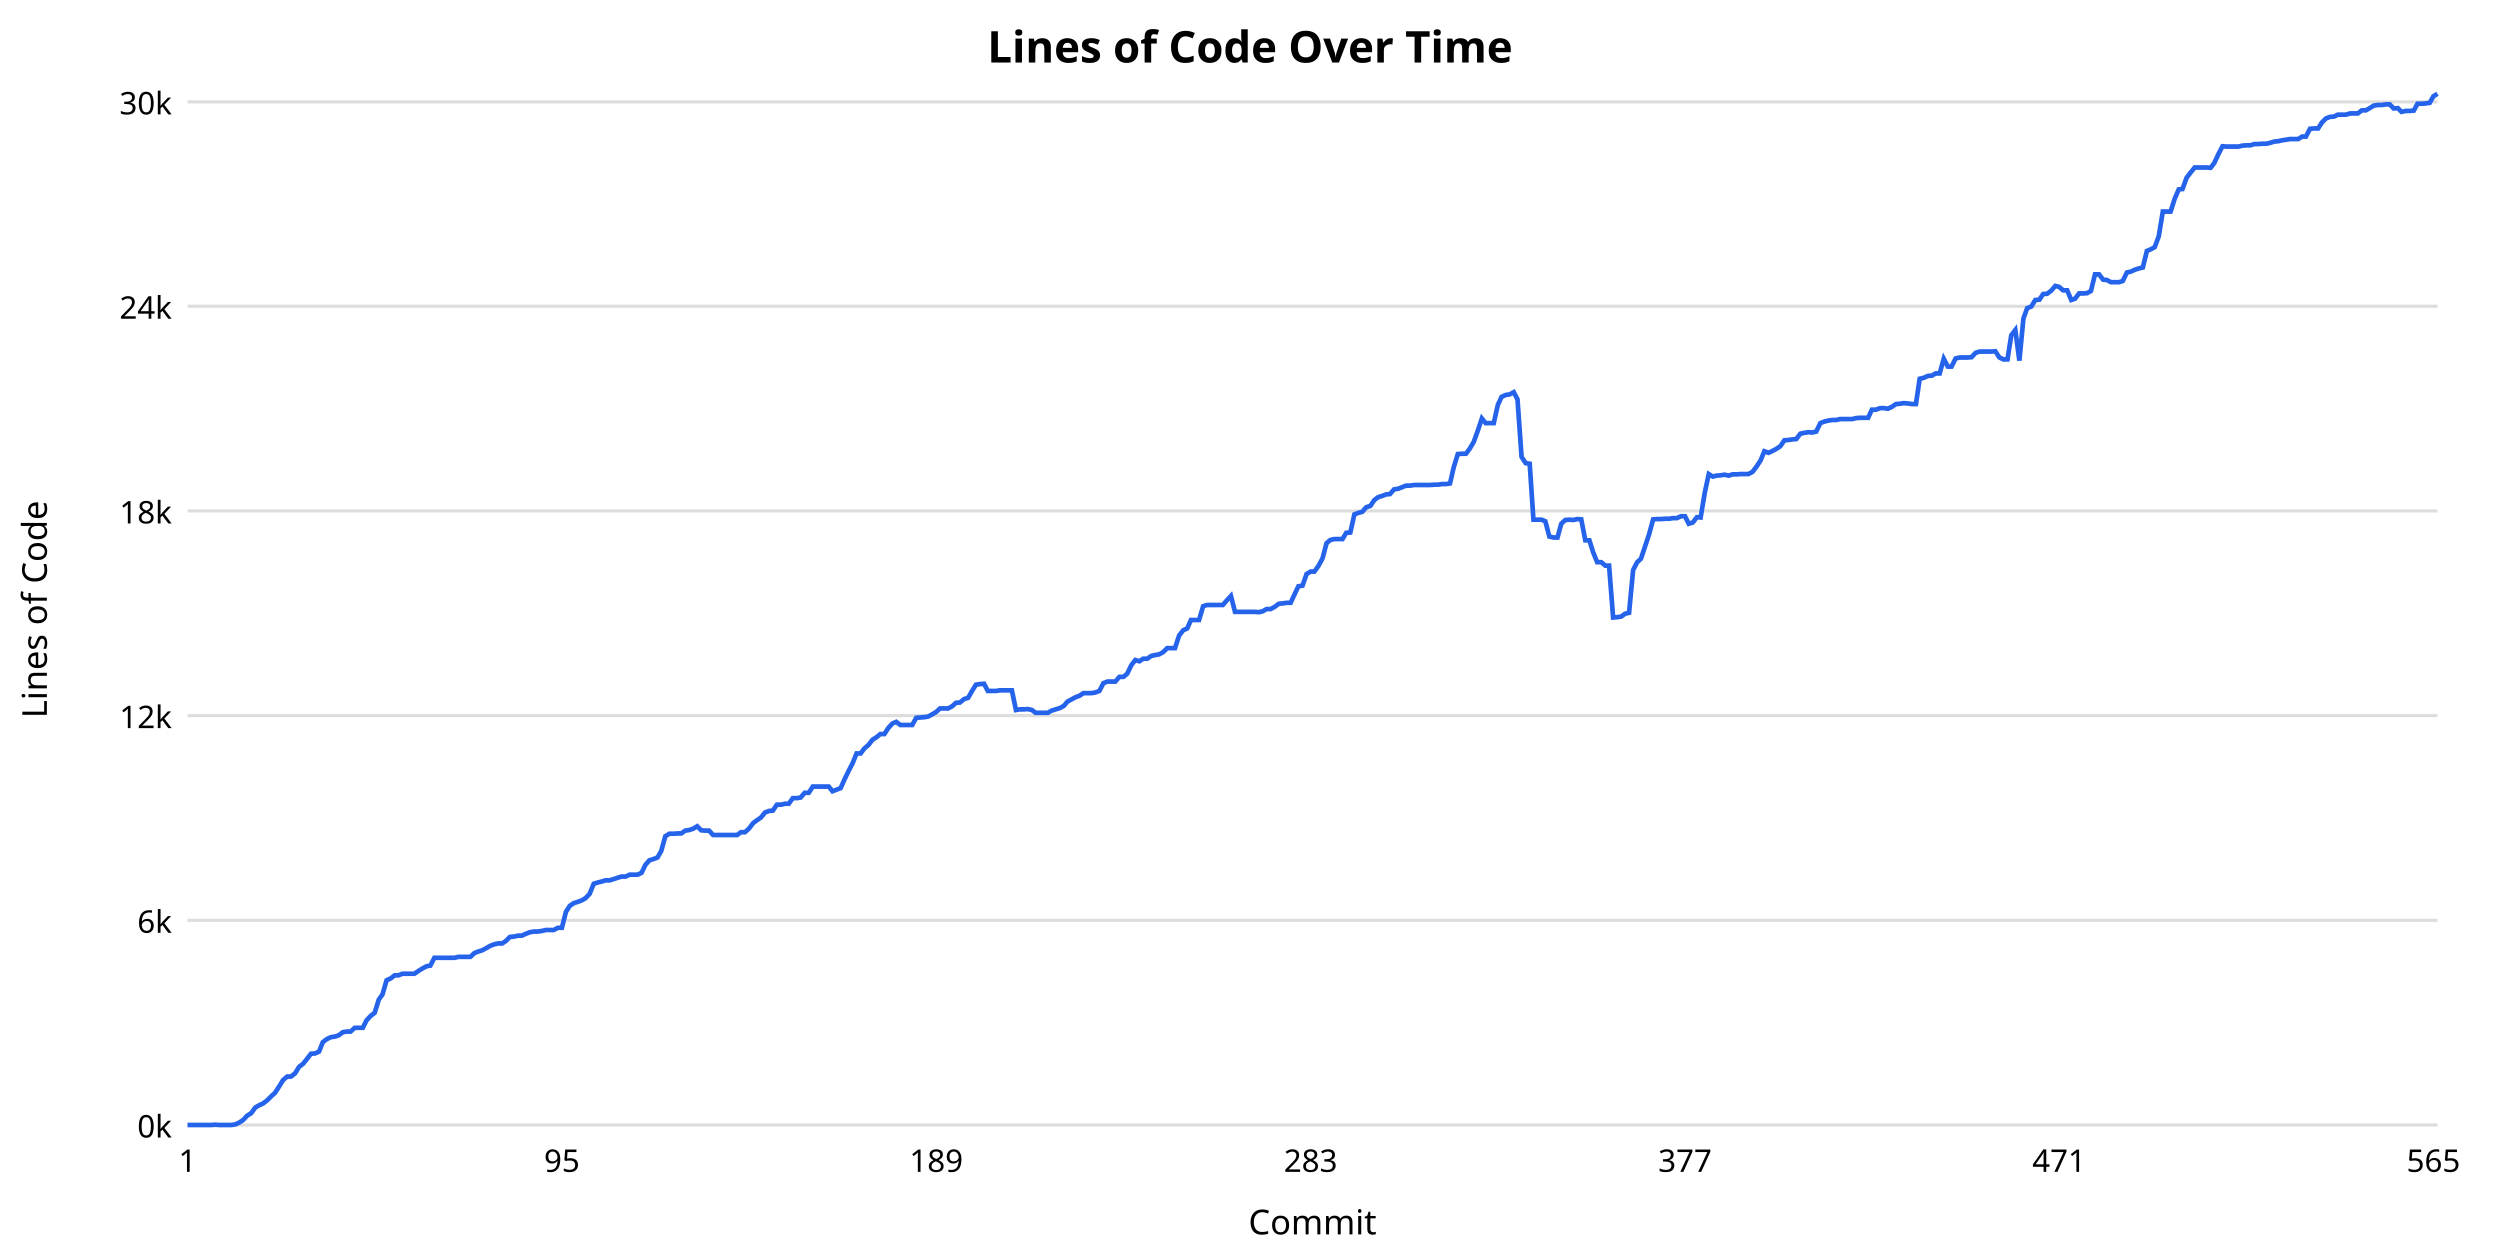
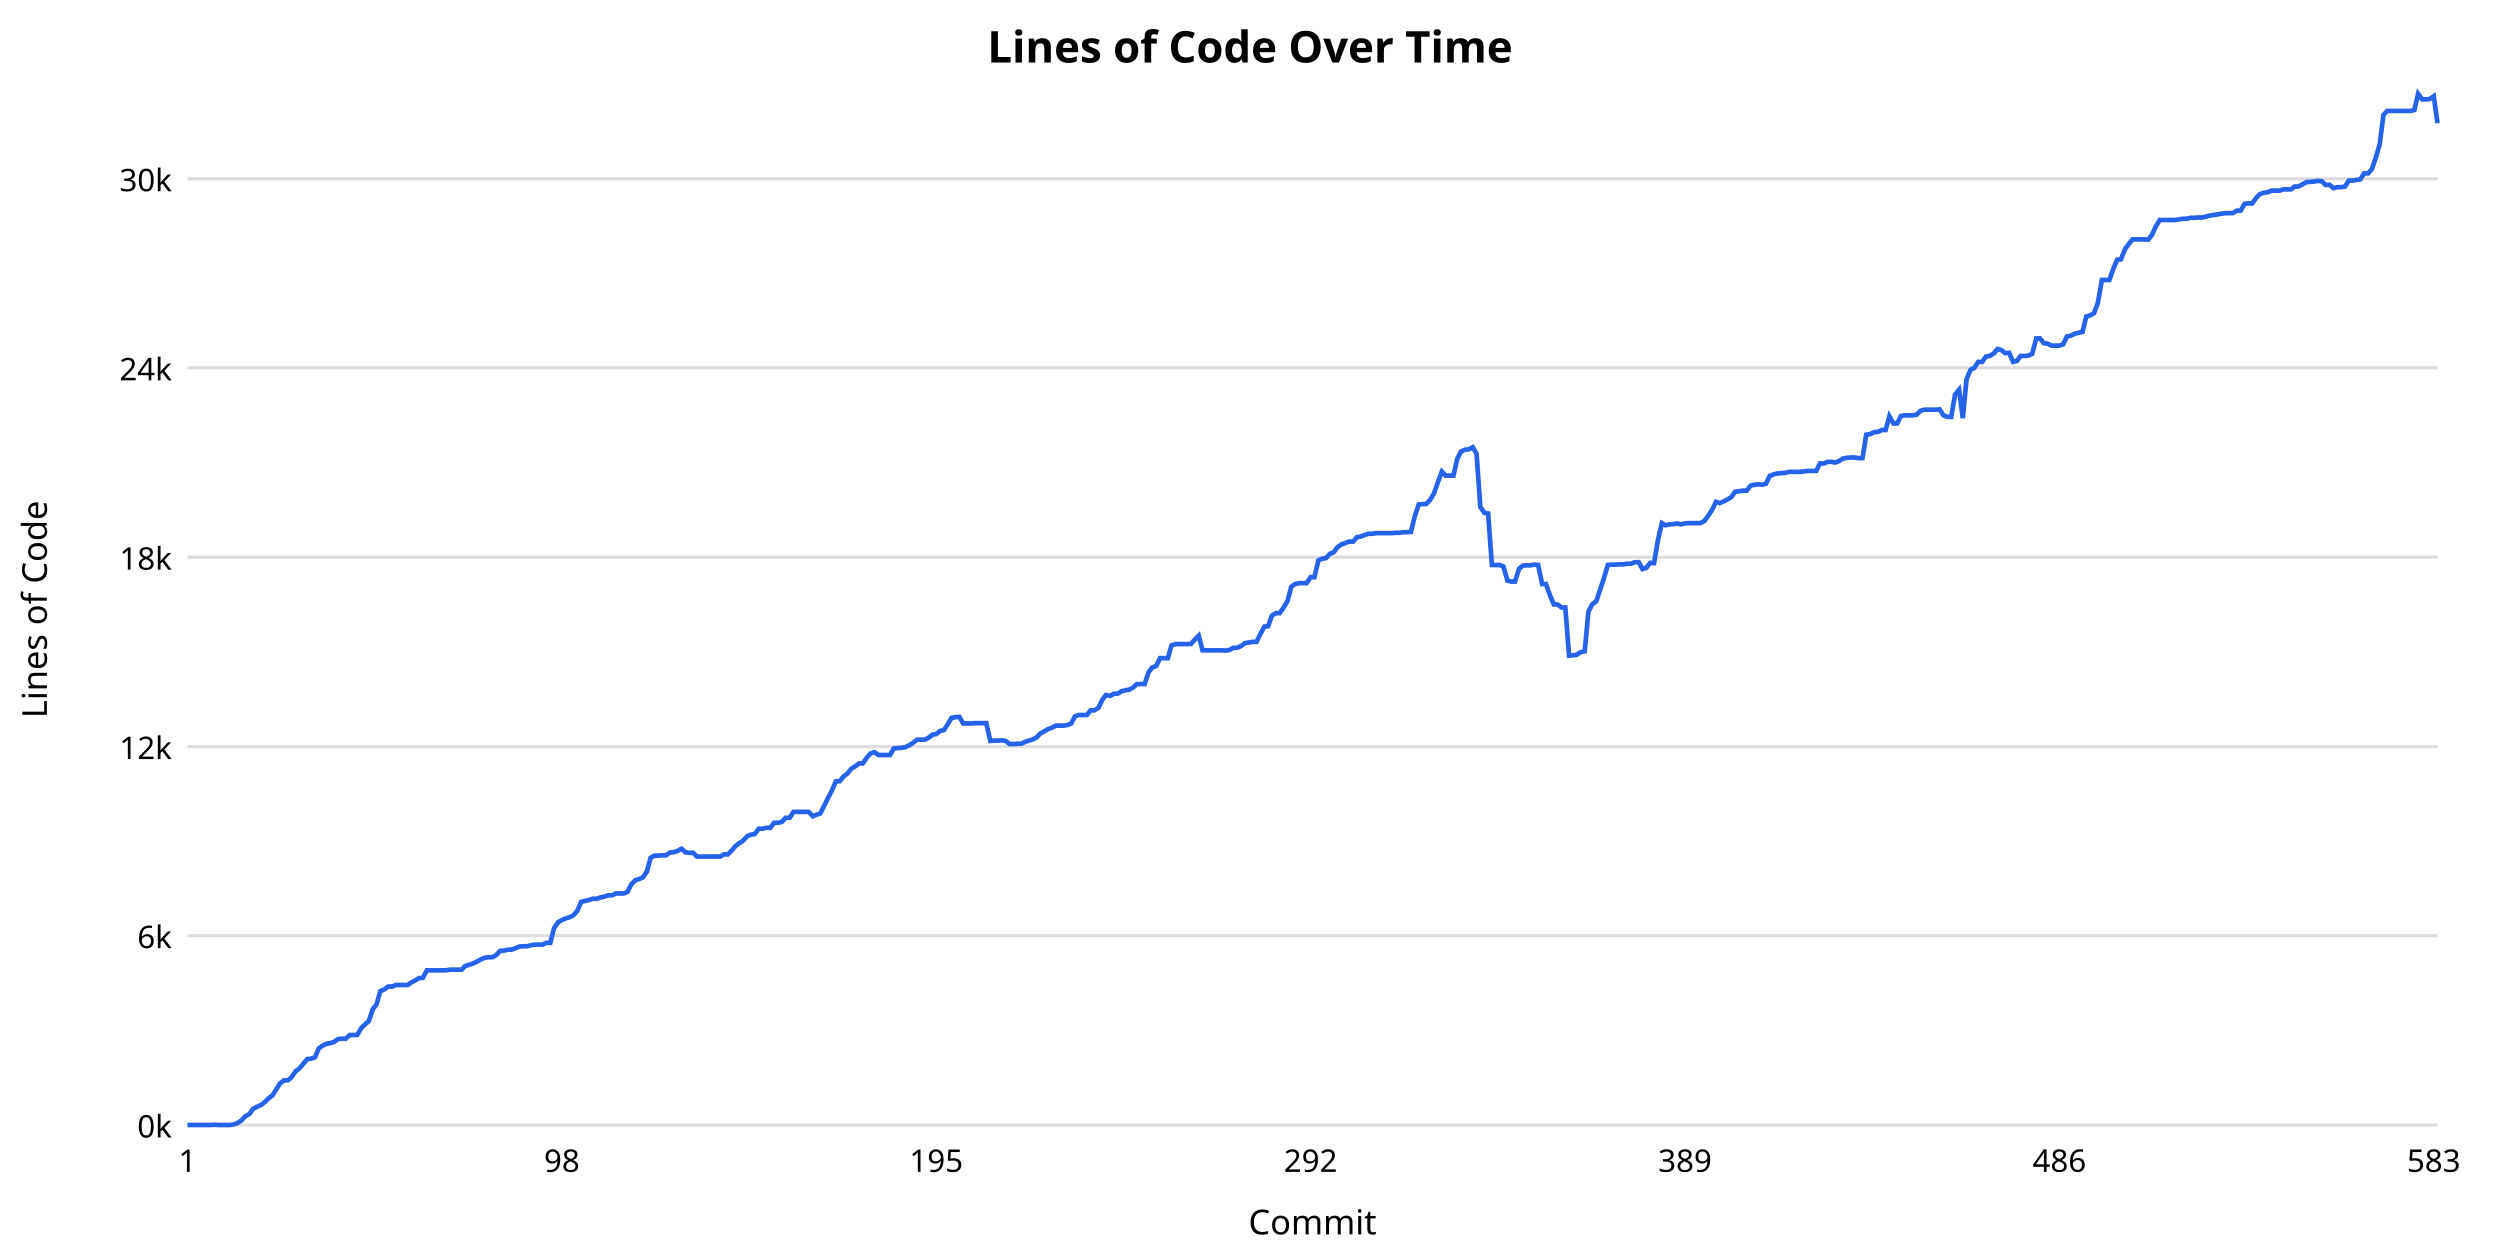
<svg xmlns="http://www.w3.org/2000/svg" width="800" height="400" style="background:#fff">
  <text x="400" y="20" font-family="sans-serif" font-size="14" text-anchor="middle" font-weight="bold">Lines of Code Over Time</text>
  <text x="420" y="395" font-family="sans-serif" font-size="11" text-anchor="middle">Commit</text>
  <text x="15" y="195" font-family="sans-serif" font-size="11" text-anchor="middle" transform="rotate(-90,15,195)">Lines of Code</text>
  <line x1="60" y1="360.0" x2="780" y2="360.0" stroke="#ddd" />
  <text x="55" y="364.0" font-family="sans-serif" font-size="10" text-anchor="end">0k</text>
-   <line x1="60" y1="294.5" x2="780" y2="294.5" stroke="#ddd" />
-   <text x="55" y="298.5" font-family="sans-serif" font-size="10" text-anchor="end">6k</text>
-   <line x1="60" y1="229.0" x2="780" y2="229.0" stroke="#ddd" />
-   <text x="55" y="233.0" font-family="sans-serif" font-size="10" text-anchor="end">12k</text>
-   <line x1="60" y1="163.5" x2="780" y2="163.5" stroke="#ddd" />
-   <text x="55" y="167.5" font-family="sans-serif" font-size="10" text-anchor="end">18k</text>
-   <line x1="60" y1="98.0" x2="780" y2="98.0" stroke="#ddd" />
-   <text x="55" y="102.0" font-family="sans-serif" font-size="10" text-anchor="end">24k</text>
-   <line x1="60" y1="32.6" x2="780" y2="32.6" stroke="#ddd" />
-   <text x="55" y="36.6" font-family="sans-serif" font-size="10" text-anchor="end">30k</text>
+   <line x1="60" y1="299.4" x2="780" y2="299.4" stroke="#ddd" />
+   <text x="55" y="303.4" font-family="sans-serif" font-size="10" text-anchor="end">6k</text>
+   <line x1="60" y1="238.9" x2="780" y2="238.9" stroke="#ddd" />
+   <text x="55" y="242.9" font-family="sans-serif" font-size="10" text-anchor="end">12k</text>
+   <line x1="60" y1="178.3" x2="780" y2="178.3" stroke="#ddd" />
+   <text x="55" y="182.3" font-family="sans-serif" font-size="10" text-anchor="end">18k</text>
+   <line x1="60" y1="117.7" x2="780" y2="117.7" stroke="#ddd" />
+   <text x="55" y="121.7" font-family="sans-serif" font-size="10" text-anchor="end">24k</text>
+   <line x1="60" y1="57.2" x2="780" y2="57.2" stroke="#ddd" />
+   <text x="55" y="61.2" font-family="sans-serif" font-size="10" text-anchor="end">30k</text>
  <text x="60.0" y="375" font-family="sans-serif" font-size="10" text-anchor="middle">1</text>
-   <text x="179.8" y="375" font-family="sans-serif" font-size="10" text-anchor="middle">95</text>
-   <text x="299.6" y="375" font-family="sans-serif" font-size="10" text-anchor="middle">189</text>
-   <text x="419.4" y="375" font-family="sans-serif" font-size="10" text-anchor="middle">283</text>
-   <text x="539.2" y="375" font-family="sans-serif" font-size="10" text-anchor="middle">377</text>
-   <text x="658.9" y="375" font-family="sans-serif" font-size="10" text-anchor="middle">471</text>
-   <text x="778.7" y="375" font-family="sans-serif" font-size="10" text-anchor="middle">565</text>
-   <polyline fill="none" stroke="#2563eb" stroke-width="1.5" points="60.0,360.0 61.3,360.0 62.5,360.0 63.8,360.0 65.1,360.0 66.4,360.0 67.6,360.0 68.9,359.9 70.2,360.0 71.5,360.0 72.7,360.0 74.0,360.0 75.3,359.8 76.6,359.2 77.8,358.4 79.1,357.0 80.4,356.2 81.7,354.4 82.9,353.7 84.2,353.1 85.5,352.1 86.8,350.8 88.0,349.7 89.3,347.7 90.6,345.6 91.9,344.5 93.1,344.5 94.4,343.5 95.7,341.4 97.0,340.4 98.2,338.9 99.5,337.2 100.8,337.1 102.1,336.5 103.3,333.5 104.6,332.5 105.9,331.9 107.2,331.7 108.4,331.3 109.7,330.3 111.0,330.1 112.2,330.1 113.5,328.9 114.8,328.9 116.1,328.9 117.3,326.5 118.6,325.1 119.9,324.1 121.2,319.9 122.4,318.2 123.7,313.7 125.0,313.1 126.3,312.1 127.5,312.1 128.8,311.6 130.1,311.6 131.4,311.6 132.6,311.6 133.9,310.7 135.2,309.9 136.5,309.2 137.7,309.0 139.0,306.5 140.3,306.5 141.6,306.5 142.8,306.5 144.1,306.5 145.4,306.5 146.7,306.2 147.9,306.2 149.2,306.2 150.5,306.2 151.8,305.0 153.0,304.5 154.3,304.1 155.6,303.4 156.8,302.7 158.1,302.2 159.4,301.9 160.7,301.9 161.9,301.1 163.2,299.8 164.5,299.7 165.8,299.4 167.0,299.4 168.3,298.8 169.6,298.3 170.9,298.1 172.1,298.1 173.4,297.9 174.7,297.6 176.0,297.6 177.2,297.6 178.5,296.9 179.8,296.9 181.1,291.8 182.3,289.9 183.6,289.0 184.9,288.6 186.2,288.1 187.4,287.4 188.7,286.0 190.0,282.8 191.3,282.4 192.5,282.1 193.8,281.7 195.1,281.7 196.4,281.3 197.6,280.9 198.9,280.5 200.2,280.5 201.5,279.9 202.7,279.9 204.0,279.9 205.3,279.3 206.5,276.8 207.8,275.3 209.1,274.9 210.4,274.4 211.6,272.3 212.9,267.6 214.2,266.8 215.5,266.8 216.7,266.7 218.0,266.7 219.3,265.8 220.6,265.6 221.8,265.2 223.1,264.4 224.4,265.7 225.7,265.8 226.9,265.8 228.2,267.2 229.5,267.2 230.8,267.2 232.0,267.2 233.3,267.2 234.6,267.2 235.9,267.2 237.1,266.3 238.4,266.3 239.7,265.1 241.0,263.4 242.2,262.5 243.5,261.6 244.8,260.0 246.1,259.5 247.3,259.4 248.6,257.5 249.9,257.5 251.2,257.2 252.4,257.2 253.7,255.4 255.0,255.4 256.2,255.2 257.5,253.7 258.8,253.7 260.1,251.7 261.3,251.7 262.6,251.7 263.9,251.7 265.2,251.7 266.4,253.2 267.7,252.7 269.0,252.2 270.3,249.3 271.5,246.8 272.8,244.3 274.1,241.1 275.4,241.1 276.6,239.5 277.9,238.4 279.2,236.7 280.5,235.9 281.7,234.9 283.0,234.9 284.3,232.9 285.6,231.5 286.8,231.0 288.1,232.0 289.4,232.0 290.7,232.0 291.9,232.0 293.2,229.7 294.5,229.6 295.8,229.5 297.0,229.3 298.3,228.6 299.6,227.8 300.8,226.7 302.1,226.7 303.4,226.7 304.7,226.0 305.9,224.9 307.2,224.8 308.5,223.7 309.8,223.3 311.0,221.2 312.3,219.1 313.6,218.9 314.9,218.8 316.1,221.1 317.4,221.1 318.7,221.1 320.0,220.9 321.2,220.9 322.5,220.9 323.8,220.9 325.1,227.2 326.3,227.0 327.6,227.0 328.9,226.9 330.2,227.2 331.4,228.1 332.7,228.1 334.0,228.1 335.3,228.1 336.5,227.4 337.8,227.0 339.1,226.6 340.4,225.9 341.6,224.5 342.9,223.8 344.2,223.1 345.5,222.6 346.7,221.8 348.0,221.8 349.3,221.8 350.5,221.6 351.8,221.1 353.1,218.6 354.4,218.1 355.6,218.1 356.9,218.1 358.2,216.6 359.5,216.6 360.7,215.6 362.0,212.9 363.3,211.2 364.6,211.6 365.8,210.8 367.1,210.8 368.4,209.9 369.7,209.6 370.9,209.4 372.2,208.7 373.5,207.4 374.8,207.4 376.0,207.4 377.3,203.4 378.6,201.7 379.9,201.1 381.1,198.4 382.4,198.4 383.7,198.4 385.0,194.0 386.2,193.6 387.5,193.6 388.8,193.6 390.1,193.6 391.3,193.6 392.6,192.1 393.9,190.7 395.2,195.8 396.4,195.8 397.7,195.8 399.0,195.8 400.2,195.8 401.5,195.8 402.8,195.9 404.1,195.6 405.3,194.9 406.6,194.9 407.9,194.2 409.2,193.2 410.4,193.1 411.7,192.9 413.0,192.9 414.3,190.1 415.5,187.6 416.8,187.4 418.1,183.7 419.4,182.9 420.6,182.9 421.9,181.1 423.2,178.7 424.5,173.8 425.7,172.8 427.0,172.5 428.3,172.5 429.6,172.5 430.8,170.5 432.1,170.4 433.4,164.6 434.7,164.1 435.9,163.8 437.2,162.3 438.5,161.9 439.8,160.0 441.0,159.1 442.3,158.7 443.6,158.2 444.8,158.1 446.1,156.6 447.4,156.4 448.7,155.9 449.9,155.4 451.2,155.4 452.5,155.2 453.8,155.2 455.0,155.2 456.3,155.2 457.6,155.2 458.9,155.1 460.1,155.1 461.4,154.9 462.7,154.9 464.0,154.7 465.2,149.5 466.5,145.3 467.8,145.2 469.1,145.2 470.3,143.6 471.6,141.4 472.9,137.8 474.2,133.9 475.4,135.4 476.7,135.4 478.0,135.4 479.3,129.6 480.5,127.0 481.8,126.4 483.1,126.2 484.4,125.5 485.6,127.8 486.9,146.2 488.2,148.2 489.5,148.4 490.7,166.3 492.0,166.3 493.3,166.3 494.5,166.8 495.8,171.7 497.1,172.0 498.4,172.0 499.6,167.6 500.9,166.4 502.2,166.3 503.5,166.4 504.7,166.1 506.0,166.2 507.3,172.9 508.6,172.9 509.8,176.7 511.1,179.9 512.4,179.9 513.7,181.0 514.9,181.0 516.2,197.6 517.5,197.5 518.8,197.3 520.0,196.4 521.3,196.1 522.6,182.4 523.9,179.9 525.1,178.8 526.4,174.9 527.7,171.0 529.0,166.2 530.2,166.1 531.5,166.1 532.8,166.0 534.1,166.0 535.3,165.8 536.6,165.8 537.9,165.2 539.2,165.2 540.4,167.6 541.7,167.2 543.0,165.5 544.2,165.6 545.5,157.8 546.8,151.7 548.1,152.5 549.3,152.2 550.6,152.1 551.9,151.9 553.2,152.2 554.4,151.8 555.7,151.8 557.0,151.7 558.3,151.7 559.5,151.7 560.8,151.0 562.1,149.3 563.4,147.3 564.6,144.4 565.9,144.9 567.2,144.3 568.5,143.6 569.7,142.8 571.0,140.9 572.3,140.8 573.6,140.6 574.8,140.5 576.1,138.8 577.4,138.5 578.7,138.3 579.9,138.4 581.2,138.1 582.5,135.4 583.8,134.9 585.0,134.6 586.3,134.4 587.6,134.4 588.8,134.1 590.1,134.1 591.4,134.1 592.7,134.1 593.9,133.8 595.2,133.7 596.5,133.7 597.8,133.7 599.0,131.1 600.3,131.1 601.6,130.6 602.9,130.6 604.1,130.8 605.4,130.2 606.7,129.3 608.0,129.2 609.2,129.0 610.5,129.1 611.8,129.3 613.1,129.3 614.3,121.2 615.6,120.9 616.9,120.3 618.2,120.2 619.4,119.5 620.7,119.5 622.0,114.8 623.3,117.3 624.5,117.3 625.8,114.7 627.1,114.4 628.4,114.4 629.6,114.4 630.9,114.3 632.2,112.9 633.5,112.5 634.7,112.5 636.0,112.5 637.3,112.5 638.5,112.4 639.8,114.4 641.1,115.0 642.4,115.0 643.6,107.3 644.9,105.6 646.2,115.4 647.5,101.9 648.7,98.6 650.0,98.1 651.3,96.0 652.6,95.9 653.8,94.1 655.1,94.0 656.4,93.0 657.7,91.5 658.9,91.8 660.2,92.9 661.5,92.9 662.8,96.0 664.0,95.6 665.3,93.9 666.6,93.9 667.9,93.8 669.1,93.1 670.4,87.8 671.7,87.8 673.0,89.5 674.2,89.6 675.5,90.3 676.8,90.3 678.1,90.3 679.3,89.9 680.6,87.2 681.9,86.9 683.2,86.3 684.4,85.9 685.7,85.6 687.0,80.3 688.2,79.8 689.5,79.1 690.8,75.6 692.1,67.7 693.3,67.7 694.6,67.7 695.9,63.6 697.2,60.6 698.4,60.5 699.7,56.9 701.0,55.2 702.3,53.6 703.5,53.6 704.8,53.6 706.1,53.6 707.4,53.7 708.6,52.1 709.9,49.3 711.2,46.8 712.5,46.9 713.7,46.9 715.0,46.9 716.3,46.9 717.6,46.6 718.8,46.5 720.1,46.5 721.4,46.1 722.7,46.1 723.9,46.0 725.2,46.0 726.5,45.7 727.8,45.3 729.0,45.2 730.3,44.9 731.6,44.7 732.8,44.5 734.1,44.5 735.4,44.5 736.7,43.7 737.9,43.7 739.2,41.2 740.5,41.1 741.8,41.1 743.0,39.2 744.3,37.9 745.6,37.4 746.9,37.3 748.1,36.7 749.4,36.7 750.7,36.7 752.0,36.3 753.2,36.3 754.5,36.3 755.8,35.3 757.1,35.3 758.3,34.6 759.6,33.8 760.9,33.6 762.2,33.6 763.4,33.4 764.7,33.4 766.0,34.7 767.3,34.6 768.5,35.8 769.8,35.5 771.1,35.5 772.4,35.4 773.6,33.2 774.9,33.2 776.2,33.1 777.5,32.9 778.7,30.8 780.0,30.0 " />
+   <text x="179.8" y="375" font-family="sans-serif" font-size="10" text-anchor="middle">98</text>
+   <text x="299.6" y="375" font-family="sans-serif" font-size="10" text-anchor="middle">195</text>
+   <text x="419.4" y="375" font-family="sans-serif" font-size="10" text-anchor="middle">292</text>
+   <text x="539.2" y="375" font-family="sans-serif" font-size="10" text-anchor="middle">389</text>
+   <text x="659.0" y="375" font-family="sans-serif" font-size="10" text-anchor="middle">486</text>
+   <text x="778.8" y="375" font-family="sans-serif" font-size="10" text-anchor="middle">583</text>
+   <polyline fill="none" stroke="#2563eb" stroke-width="1.5" points="60.0,360.0 61.2,360.0 62.5,360.0 63.7,360.0 64.9,360.0 66.2,360.0 67.4,360.0 68.6,359.9 69.9,360.0 71.1,360.0 72.3,360.0 73.6,360.0 74.8,359.8 76.1,359.3 77.3,358.5 78.5,357.2 79.8,356.5 81.0,354.8 82.2,354.2 83.5,353.6 84.7,352.7 85.9,351.5 87.2,350.5 88.4,348.6 89.6,346.7 90.9,345.7 92.1,345.7 93.3,344.7 94.6,342.8 95.8,341.9 97.0,340.5 98.3,338.9 99.5,338.8 100.8,338.3 102.0,335.5 103.2,334.6 104.5,334.0 105.7,333.8 106.9,333.4 108.2,332.5 109.4,332.4 110.6,332.4 111.9,331.2 113.1,331.2 114.3,331.2 115.6,329.0 116.8,327.8 118.0,326.8 119.3,322.9 120.5,321.4 121.7,317.2 123.0,316.6 124.2,315.7 125.5,315.7 126.7,315.2 127.9,315.2 129.2,315.2 130.4,315.2 131.6,314.4 132.9,313.7 134.1,313.0 135.3,312.9 136.6,310.5 137.8,310.5 139.0,310.5 140.3,310.5 141.5,310.5 142.7,310.5 144.0,310.3 145.2,310.3 146.4,310.3 147.7,310.3 148.9,309.1 150.2,308.7 151.4,308.3 152.6,307.7 153.9,307.0 155.1,306.5 156.3,306.3 157.6,306.3 158.8,305.6 160.0,304.3 161.3,304.2 162.5,303.9 163.7,303.9 165.0,303.4 166.2,302.9 167.4,302.8 168.7,302.8 169.9,302.5 171.1,302.3 172.4,302.3 173.6,302.3 174.9,301.7 176.1,301.7 177.3,297.0 178.6,295.1 179.8,294.4 181.0,293.9 182.3,293.5 183.5,292.9 184.7,291.5 186.0,288.6 187.2,288.3 188.4,288.0 189.7,287.6 190.9,287.6 192.1,287.2 193.4,286.9 194.6,286.5 195.8,286.5 197.1,285.9 198.3,285.9 199.6,285.9 200.8,285.4 202.0,283.0 203.3,281.7 204.5,281.3 205.7,280.8 207.0,278.9 208.2,274.5 209.4,273.8 210.7,273.8 211.9,273.7 213.1,273.7 214.4,272.8 215.6,272.7 216.8,272.3 218.1,271.6 219.3,272.7 220.5,272.9 221.8,272.9 223.0,274.1 224.3,274.1 225.5,274.1 226.7,274.1 228.0,274.1 229.2,274.1 230.4,274.1 231.7,273.4 232.9,273.4 234.1,272.2 235.4,270.7 236.6,269.8 237.8,269.0 239.1,267.6 240.3,267.1 241.5,266.9 242.8,265.2 244.0,265.2 245.2,264.9 246.5,264.9 247.7,263.3 249.0,263.3 250.2,263.0 251.4,261.7 252.7,261.7 253.9,259.8 255.1,259.8 256.4,259.8 257.6,259.8 258.8,259.8 260.1,261.2 261.3,260.7 262.5,260.3 263.8,257.7 265.0,255.3 266.2,253.0 267.5,250.0 268.7,250.0 269.9,248.5 271.2,247.5 272.4,246.0 273.7,245.2 274.9,244.3 276.1,244.3 277.4,242.4 278.6,241.1 279.8,240.7 281.1,241.6 282.3,241.6 283.5,241.6 284.8,241.6 286.0,239.5 287.2,239.4 288.5,239.3 289.7,239.1 290.9,238.5 292.2,237.7 293.4,236.7 294.6,236.7 295.9,236.7 297.1,236.1 298.4,235.1 299.6,234.9 300.8,233.9 302.1,233.6 303.3,231.7 304.5,229.7 305.8,229.5 307.0,229.4 308.2,231.5 309.5,231.5 310.7,231.5 311.9,231.4 313.2,231.4 314.4,231.4 315.6,231.4 316.9,237.1 318.1,237.0 319.3,237.0 320.6,236.9 321.8,237.1 323.1,238.1 324.3,238.1 325.5,238.0 326.8,238.0 328.0,237.4 329.2,237.0 330.5,236.6 331.7,236.0 332.9,234.7 334.2,234.0 335.4,233.3 336.6,232.9 337.9,232.2 339.1,232.2 340.3,232.2 341.6,232.0 342.8,231.5 344.0,229.2 345.3,228.8 346.5,228.8 347.8,228.8 349.0,227.3 350.2,227.3 351.5,226.5 352.7,224.0 353.9,222.4 355.2,222.7 356.4,222.0 357.6,222.0 358.9,221.2 360.1,220.9 361.3,220.7 362.6,220.0 363.8,218.9 365.0,218.9 366.3,218.9 367.5,215.2 368.7,213.6 370.0,213.1 371.2,210.6 372.5,210.6 373.7,210.6 374.9,206.5 376.2,206.1 377.4,206.1 378.6,206.1 379.9,206.1 381.1,206.1 382.3,204.7 383.6,203.4 384.8,208.1 386.0,208.1 387.3,208.1 388.5,208.1 389.7,208.1 391.0,208.1 392.2,208.2 393.4,208.0 394.7,207.3 395.9,207.3 397.2,206.7 398.4,205.8 399.6,205.6 400.9,205.4 402.1,205.4 403.3,202.9 404.6,200.5 405.8,200.4 407.0,197.0 408.3,196.2 409.5,196.2 410.7,194.5 412.0,192.3 413.2,187.8 414.4,186.9 415.7,186.6 416.9,186.6 418.1,186.6 419.4,184.7 420.6,184.7 421.9,179.3 423.1,178.8 424.3,178.6 425.6,177.2 426.8,176.7 428.0,175.1 429.3,174.2 430.5,173.8 431.7,173.3 433.0,173.3 434.2,171.9 435.4,171.7 436.7,171.2 437.9,170.8 439.1,170.8 440.4,170.6 441.6,170.6 442.8,170.6 444.1,170.6 445.3,170.6 446.6,170.5 447.8,170.5 449.0,170.3 450.3,170.3 451.5,170.2 452.7,165.3 454.0,161.4 455.2,161.3 456.4,161.3 457.7,159.9 458.9,157.8 460.1,154.4 461.4,150.9 462.6,152.2 463.8,152.2 465.1,152.2 466.3,146.9 467.5,144.5 468.8,143.9 470.0,143.8 471.3,143.1 472.5,145.2 473.7,162.2 475.0,164.1 476.2,164.3 477.4,180.8 478.7,180.8 479.9,180.8 481.1,181.3 482.4,185.8 483.6,186.1 484.8,186.1 486.1,182.0 487.3,181.0 488.5,180.9 489.8,180.9 491.0,180.7 492.2,180.8 493.5,186.9 494.7,186.9 496.0,190.5 497.2,193.4 498.4,193.4 499.7,194.4 500.9,194.4 502.1,209.8 503.4,209.7 504.6,209.5 505.8,208.7 507.1,208.4 508.3,195.7 509.5,193.4 510.8,192.4 512.0,188.8 513.2,185.2 514.5,180.8 515.7,180.7 516.9,180.7 518.2,180.6 519.4,180.6 520.7,180.4 521.9,180.4 523.1,179.9 524.4,179.9 525.6,182.1 526.8,181.7 528.1,180.1 529.3,180.2 530.5,173.0 531.8,167.4 533.0,168.1 534.2,167.8 535.5,167.7 536.7,167.5 537.9,167.8 539.2,167.5 540.4,167.4 541.6,167.4 542.9,167.4 544.1,167.4 545.4,166.7 546.6,165.1 547.8,163.3 549.1,160.6 550.3,161.0 551.5,160.5 552.8,159.8 554.0,159.1 555.2,157.4 556.5,157.2 557.7,157.0 558.9,157.0 560.2,155.4 561.4,155.1 562.6,155.0 563.9,155.1 565.1,154.8 566.3,152.3 567.6,151.8 568.8,151.5 570.1,151.4 571.3,151.3 572.5,151.0 573.8,151.0 575.0,151.0 576.2,151.0 577.5,150.8 578.7,150.7 579.9,150.7 581.2,150.7 582.4,148.3 583.6,148.3 584.9,147.8 586.1,147.8 587.3,148.0 588.6,147.5 589.8,146.7 591.0,146.5 592.3,146.4 593.5,146.4 594.8,146.6 596.0,146.6 597.2,139.1 598.5,138.9 599.7,138.3 600.9,138.2 602.2,137.6 603.4,137.6 604.6,133.2 605.9,135.5 607.1,135.5 608.3,133.1 609.6,132.9 610.8,132.9 612.0,132.9 613.3,132.7 614.5,131.5 615.7,131.1 617.0,131.1 618.2,131.1 619.5,131.1 620.7,131.0 621.9,132.9 623.2,133.4 624.4,133.4 625.6,126.3 626.9,124.7 628.1,133.8 629.3,121.3 630.6,118.3 631.8,117.7 633.0,115.8 634.3,115.8 635.5,114.1 636.7,113.9 638.0,113.1 639.2,111.7 640.4,112.0 641.7,113.0 642.9,112.9 644.2,115.8 645.4,115.5 646.6,113.9 647.9,113.9 649.1,113.8 650.3,113.2 651.6,108.3 652.8,108.3 654.0,109.8 655.3,110.0 656.5,110.6 657.7,110.6 659.0,110.6 660.2,110.2 661.4,107.7 662.7,107.4 663.9,106.8 665.1,106.5 666.4,106.2 667.6,101.3 668.9,100.9 670.1,100.2 671.3,97.0 672.6,89.6 673.8,89.6 675.0,89.6 676.3,85.9 677.5,83.1 678.7,83.0 680.0,79.7 681.2,78.1 682.4,76.6 683.7,76.6 684.9,76.6 686.1,76.6 687.4,76.7 688.6,75.2 689.8,72.6 691.1,70.4 692.3,70.4 693.6,70.4 694.8,70.4 696.0,70.4 697.3,70.2 698.5,70.0 699.7,70.0 701.0,69.7 702.2,69.7 703.4,69.6 704.7,69.6 705.9,69.3 707.1,69.0 708.4,68.8 709.6,68.6 710.8,68.4 712.1,68.2 713.3,68.2 714.5,68.2 715.8,67.4 717.0,67.4 718.3,65.2 719.5,65.1 720.7,65.1 722.0,63.3 723.2,62.1 724.4,61.7 725.7,61.5 726.9,61.0 728.1,61.0 729.4,61.0 730.6,60.6 731.8,60.6 733.1,60.6 734.3,59.7 735.5,59.7 736.8,59.0 738.0,58.3 739.2,58.2 740.5,58.1 741.7,57.9 743.0,58.0 744.2,59.2 745.4,59.1 746.7,60.2 747.9,59.9 749.1,59.9 750.4,59.7 751.6,57.8 752.8,57.8 754.1,57.6 755.3,57.4 756.5,55.5 757.8,55.5 759.0,54.1 760.2,50.6 761.5,46.2 762.7,36.8 763.9,35.5 765.2,35.5 766.4,35.5 767.7,35.5 768.9,35.5 770.1,35.5 771.4,35.5 772.6,35.2 773.8,30.0 775.1,31.8 776.3,31.8 777.5,31.7 778.8,30.8 780.0,39.4 " />
</svg>
